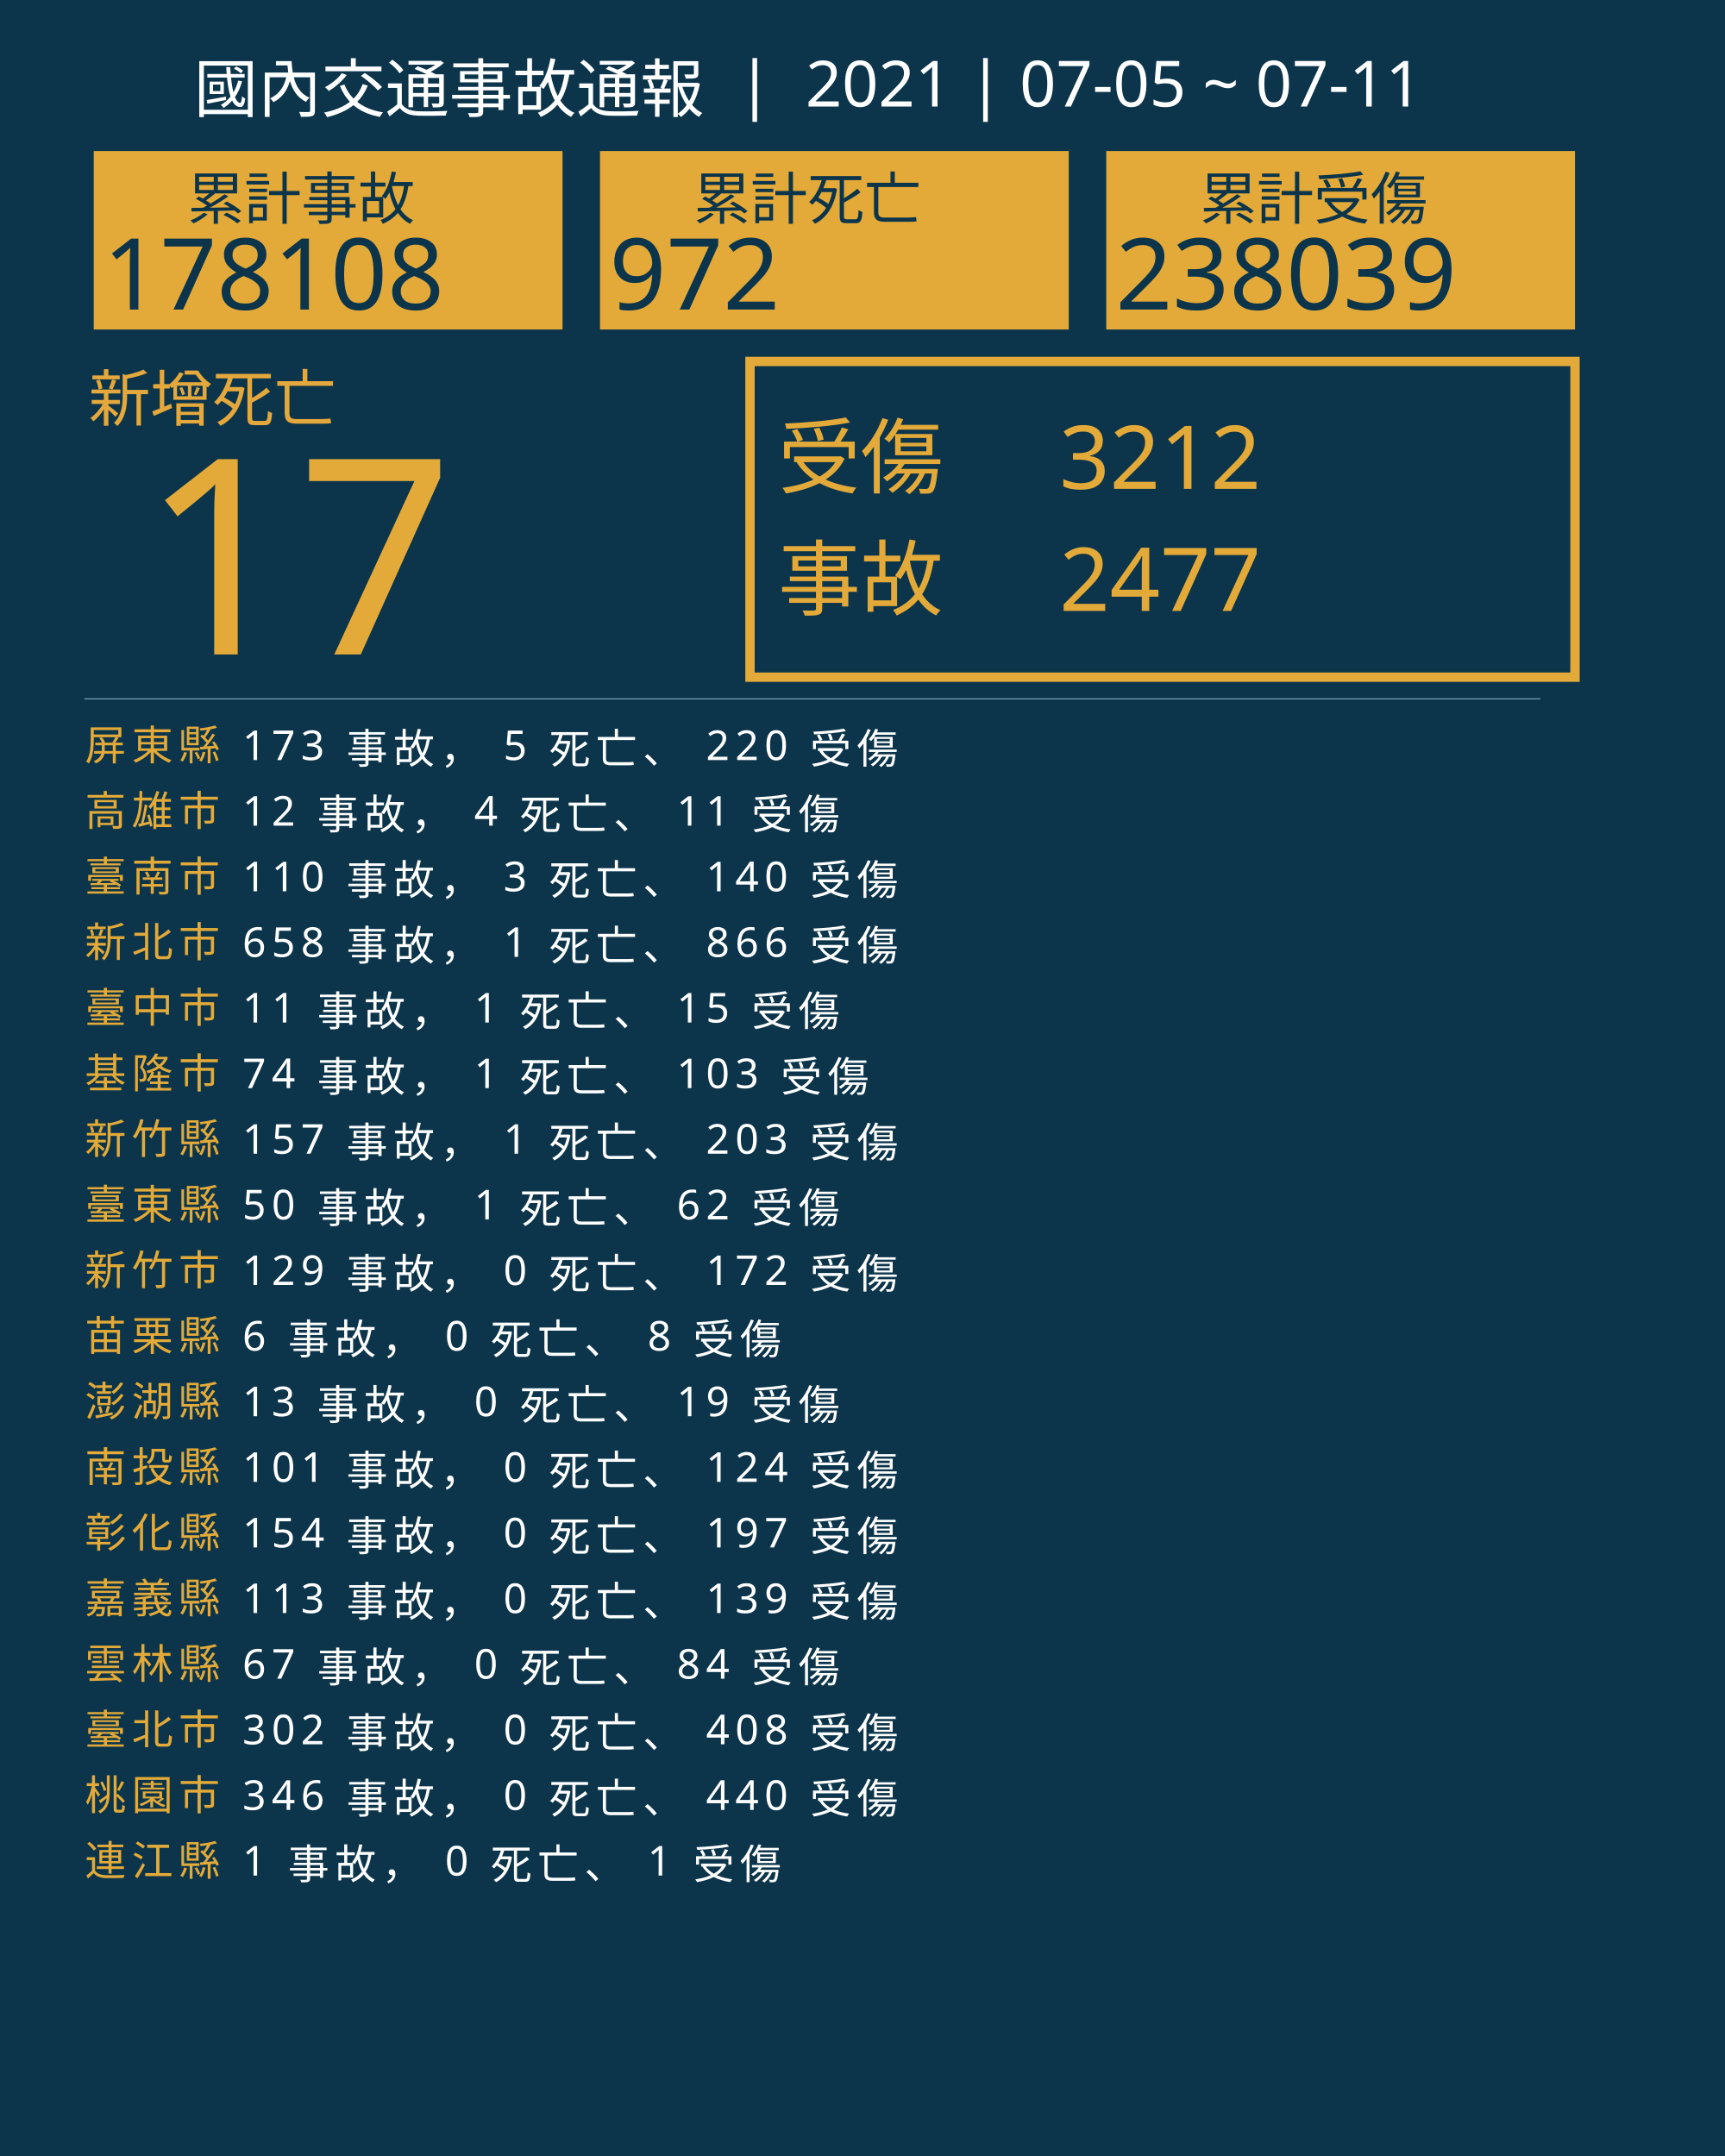
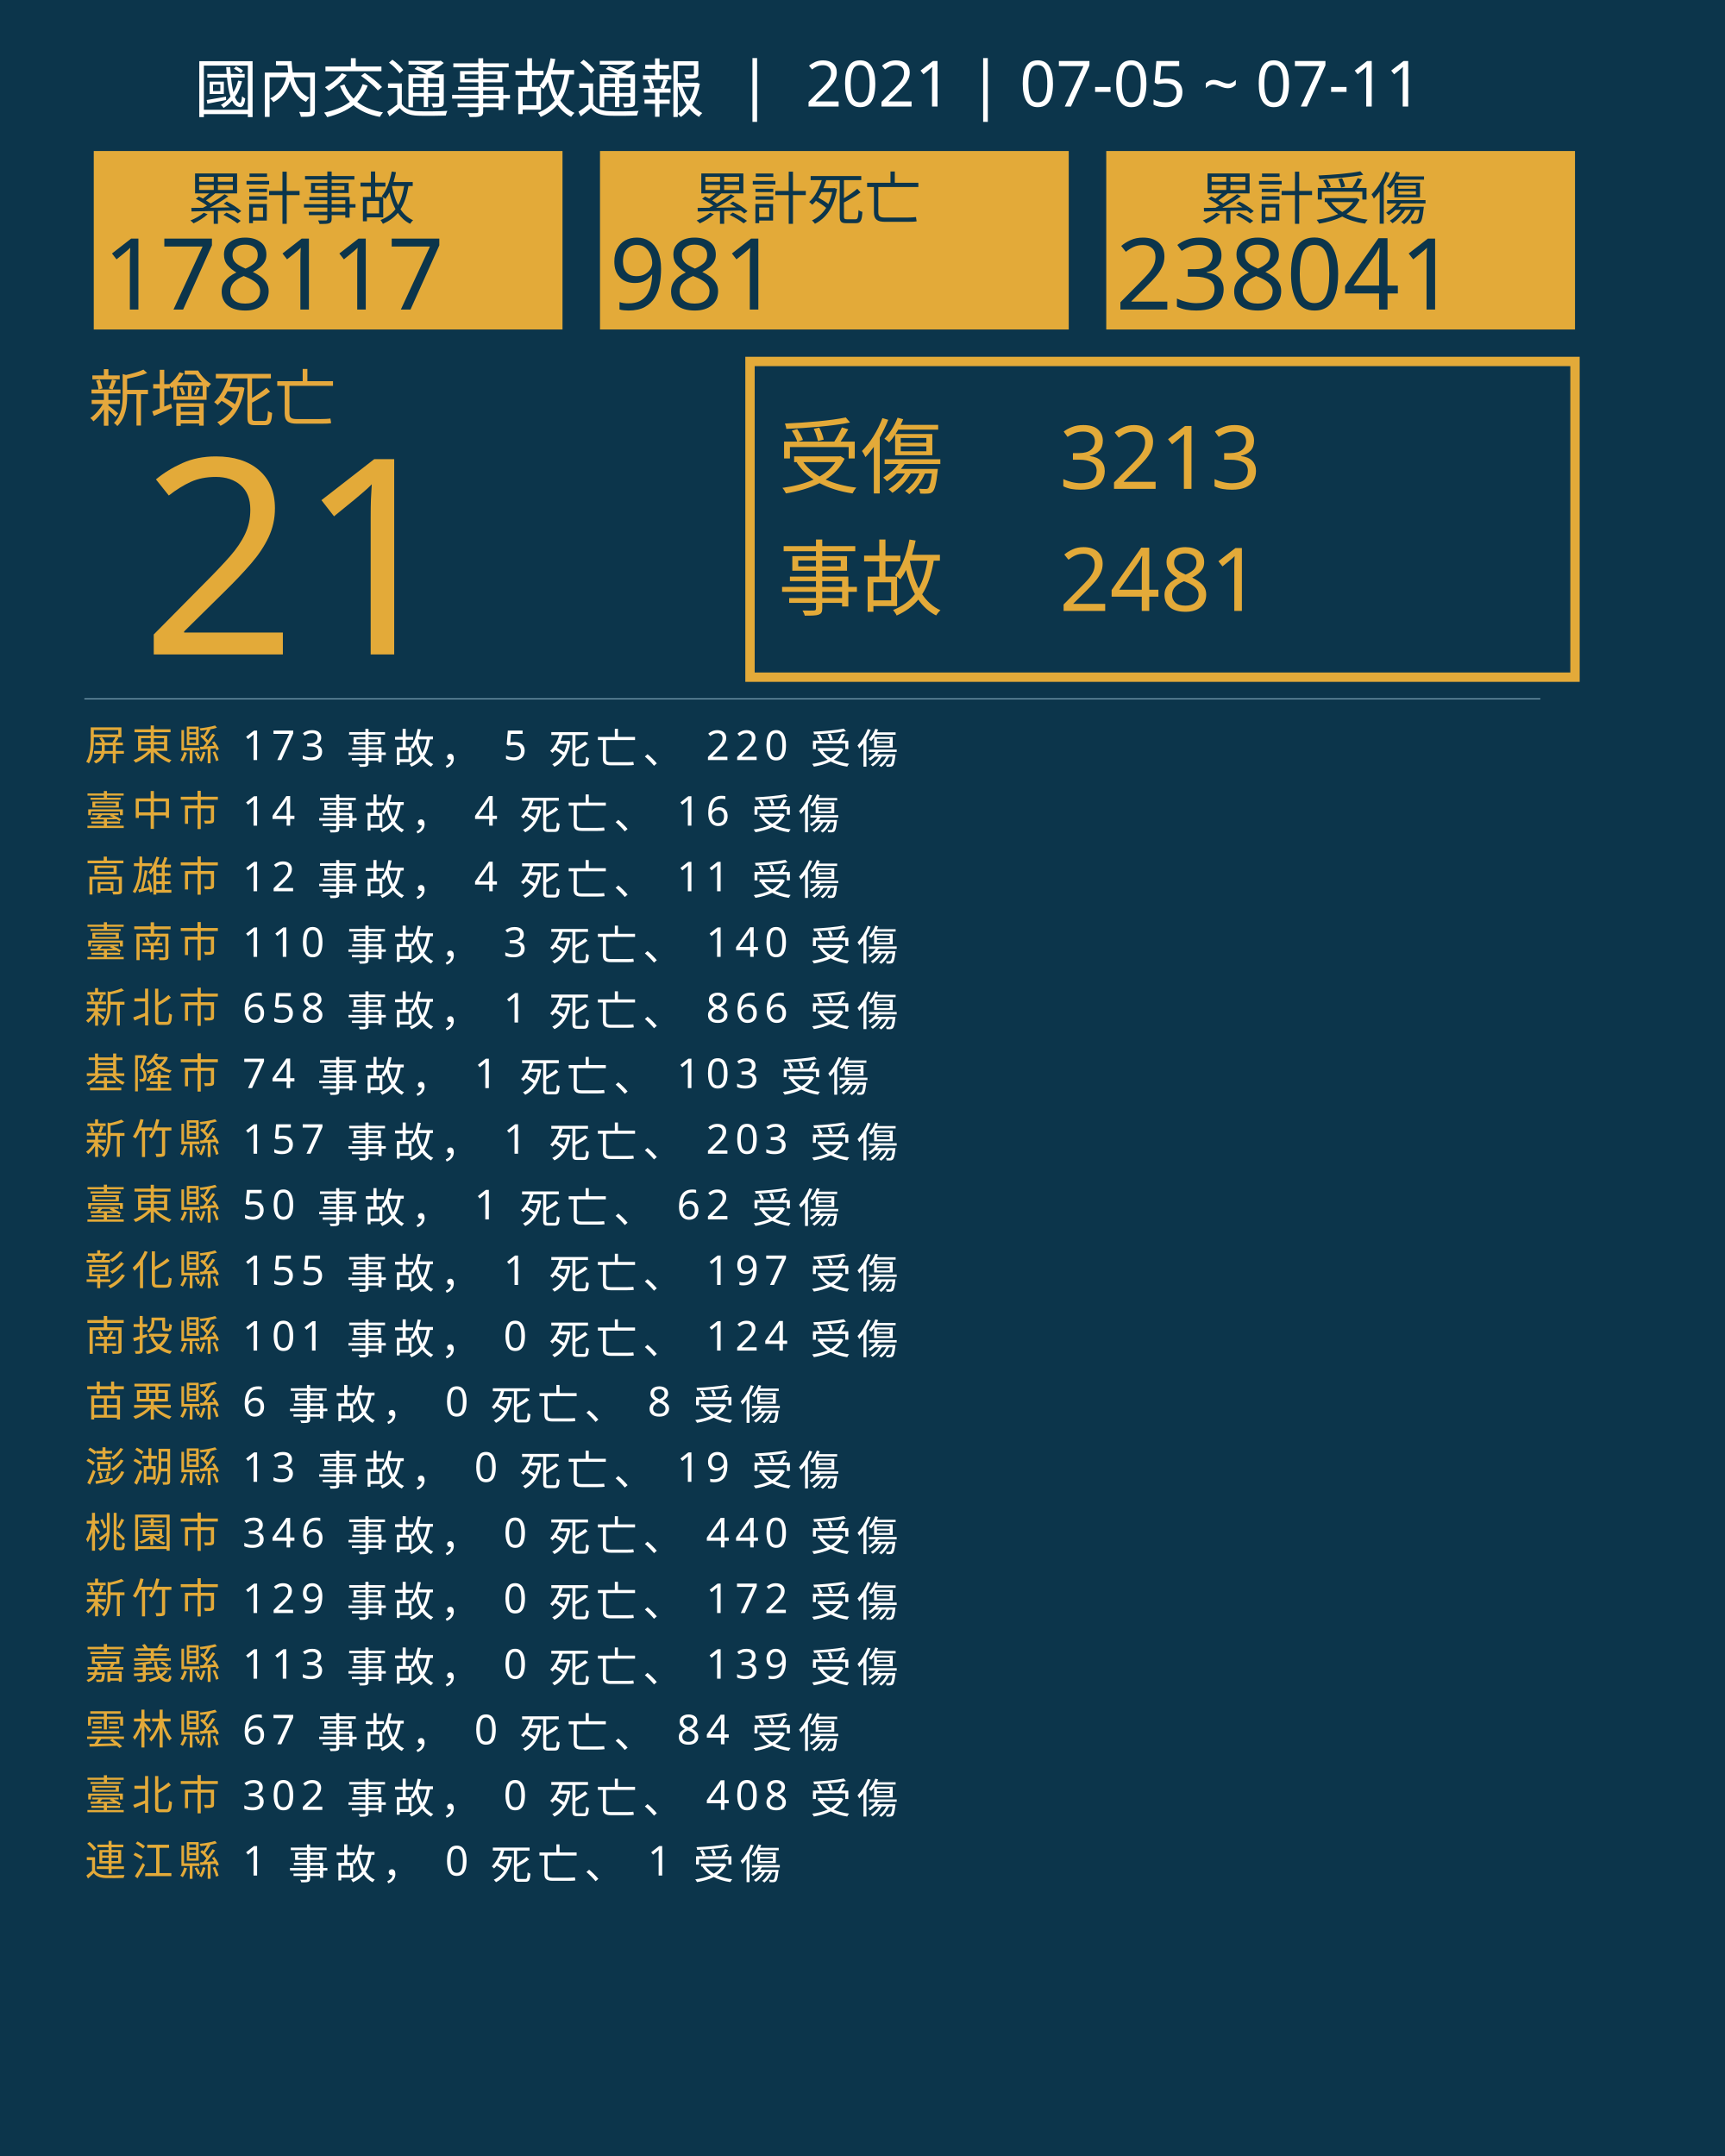
<svg xmlns="http://www.w3.org/2000/svg" version="1.1" id="圖層_1" x="0px" y="0px" viewBox="0 0 1840 2300" style="enable-background:new 0 0 1840 2300;" xml:space="preserve">
  <style type="text/css">
	.st0{fill:#0C354B;}
	.st1{fill:#E5A83D;}
	.st2{font-family:'NotoSansCJKtc-Bold-B5pc-H';}
	.st3{font-size:66px;}
	.st4{fill:#E3AA39;}
	.st5{font-family:'Arial-BoldMT';}
	.st6{font-size:291.776px;}
	.st7{fill:none;stroke:#E3AA39;stroke-miterlimit:10;stroke-width:10;}
	.st8{font-family:'NotoSansCJKtc-Light-B5pc-H';}
	.st9{font-size:88px;}
	.st10{font-family:'NotoSansCJKtc-Medium-B5pc-H';}
	.st11{font-size:94px;}
	.st12{fill:none;stroke:#8AAFC1;stroke-miterlimit:10;}
	.st13{font-size:60.649px;}
	.st14{font-size:106px;}
	.st15{fill:none;}
	.st16{font-size:44px;}
	.st17{letter-spacing:6;}
	.st18{fill:#FFFFFF;}
	.st19{letter-spacing:1;}
	.st20{font-size:68px;}
</style>
  <rect class="st0" width="1840" height="2300" />
  <text transform="matrix(1 0 0 1 94.5001 449.017)" class="st1 st2 st3">新增死亡</text>
  <g>
-     <text transform="matrix(1 0 0 1 150 698.1412)" class="st4 st5 st6">17</text>
+     <text transform="matrix(1 0 0 1 150 698.1412)" class="st4 st5 st6">21</text>
  </g>
  <g>
    <rect x="800" y="385.6" class="st7" width="880" height="336.8" />
    <g>
      <text transform="matrix(1 0 0 1 830 519.593)" class="st4 st8 st9">受傷</text>
-       <text transform="matrix(1 0 0 1 1130 521.5084)" class="st4 st10 st11">3212</text>
-       <text transform="matrix(1 0 0 1 1130 651.7274)" class="st4 st10 st11">2477</text>
+       <text transform="matrix(1 0 0 1 1130 521.5084)" class="st4 st10 st11">3213</text>
+       <text transform="matrix(1 0 0 1 1130 651.7274)" class="st4 st10 st11">2481</text>
      <text transform="matrix(1 0 0 1 830 649.4965)" class="st4 st8 st9">事故</text>
    </g>
  </g>
  <line class="st12" x1="90" y1="745.5" x2="1643" y2="745.5" />
  <g>
    <g>
      <rect x="100" y="161.1" class="st4" width="500" height="190.4" />
      <g>
        <text transform="matrix(1 0 0 1 200 233.9079)" class="st0 st10 st13">累計事故</text>
        <g>
-           <text transform="matrix(1 0 0 1 110 330.2121)" class="st0 st5 st14">178108</text>
+           <text transform="matrix(1 0 0 1 110 330.2121)" class="st0 st5 st14">178117</text>
        </g>
      </g>
    </g>
    <g>
      <rect x="640" y="161.1" class="st4" width="500" height="190.4" />
      <g>
        <text transform="matrix(1 0 0 1 740 233.908)" class="st0 st10 st13">累計死亡</text>
        <g>
-           <text transform="matrix(1 0 0 1 650 330.2122)" class="st0 st5 st14">972</text>
+           <text transform="matrix(1 0 0 1 650 330.2122)" class="st0 st5 st14">981</text>
        </g>
      </g>
    </g>
    <g>
      <rect x="1180" y="161.1" class="st4" width="500" height="190.4" />
      <g>
        <text transform="matrix(1 0 0 1 1280 233.908)" class="st0 st10 st13">累計受傷</text>
        <g>
-           <text transform="matrix(1 0 0 1 1190 330.2122)" class="st0 st5 st14">238039</text>
+           <text transform="matrix(1 0 0 1 1190 330.2122)" class="st0 st5 st14">238041</text>
        </g>
      </g>
    </g>
  </g>
  <rect x="90.6" y="772.1" class="st15" width="1141.8" height="314.8" />
  <text transform="matrix(1 0 0 1 90.5591 810.7965)">
    <tspan x="0" y="0" class="st4 st10 st16 st17">屏東縣</tspan>
    <tspan x="150.6" y="0" class="st18 st10 st16 st17"> 173 事故， 5 死亡、 220 受傷</tspan>
-     <tspan x="0" y="70" class="st4 st10 st16 st17">高雄市</tspan>
-     <tspan x="150.6" y="70" class="st18 st10 st16 st17"> 12 事故， 4 死亡、 11 受傷</tspan>
-     <tspan x="0" y="140" class="st4 st10 st16 st17">臺南市</tspan>
-     <tspan x="150.6" y="140" class="st18 st10 st16 st17"> 110 事故， 3 死亡、 140 受傷</tspan>
-     <tspan x="0" y="210" class="st4 st10 st16 st17">新北市</tspan>
-     <tspan x="150.6" y="210" class="st18 st10 st16 st17"> 658 事故， 1 死亡、 866 受傷</tspan>
-     <tspan x="0" y="280" class="st4 st10 st16 st17">臺中市</tspan>
-     <tspan x="150.6" y="280" class="st18 st10 st16 st17"> 11 事故， 1 死亡、 15 受傷</tspan>
+     <tspan x="0" y="70" class="st4 st10 st16 st17">臺中市</tspan>
+     <tspan x="150.6" y="70" class="st18 st10 st16 st17"> 14 事故， 4 死亡、 16 受傷</tspan>
+     <tspan x="0" y="140" class="st4 st10 st16 st17">高雄市</tspan>
+     <tspan x="150.6" y="140" class="st18 st10 st16 st17"> 12 事故， 4 死亡、 11 受傷</tspan>
+     <tspan x="0" y="210" class="st4 st10 st16 st17">臺南市</tspan>
+     <tspan x="150.6" y="210" class="st18 st10 st16 st17"> 110 事故， 3 死亡、 140 受傷</tspan>
+     <tspan x="0" y="280" class="st4 st10 st16 st17">新北市</tspan>
+     <tspan x="150.6" y="280" class="st18 st10 st16 st17"> 658 事故， 1 死亡、 866 受傷</tspan>
    <tspan x="0" y="350" class="st4 st10 st16 st17">基隆市</tspan>
    <tspan x="150.6" y="350" class="st18 st10 st16 st17"> 74 事故， 1 死亡、 103 受傷</tspan>
    <tspan x="0" y="420" class="st4 st10 st16 st17">新竹縣</tspan>
    <tspan x="150.6" y="420" class="st18 st10 st16 st17"> 157 事故， 1 死亡、 203 受傷</tspan>
    <tspan x="0" y="490" class="st4 st10 st16 st17">臺東縣</tspan>
    <tspan x="150.6" y="490" class="st18 st10 st16 st17"> 50 事故， 1 死亡、 62 受傷</tspan>
-     <tspan x="0" y="560" class="st4 st10 st16 st17">新竹市</tspan>
-     <tspan x="150.6" y="560" class="st18 st10 st16 st17"> 129 事故， 0 死亡、 172 受傷</tspan>
-     <tspan x="0" y="630" class="st4 st10 st16 st17">苗栗縣</tspan>
-     <tspan x="150.6" y="630" class="st18 st10 st16 st17"> 6 事故， 0 死亡、 8 受傷</tspan>
-     <tspan x="0" y="700" class="st4 st10 st16 st17">澎湖縣</tspan>
-     <tspan x="150.6" y="700" class="st18 st10 st16 st17"> 13 事故， 0 死亡、 19 受傷</tspan>
-     <tspan x="0" y="770" class="st4 st10 st16 st17">南投縣</tspan>
-     <tspan x="150.6" y="770" class="st18 st10 st16 st17"> 101 事故， 0 死亡、 124 受傷</tspan>
-     <tspan x="0" y="840" class="st4 st10 st16 st17">彰化縣</tspan>
-     <tspan x="150.6" y="840" class="st18 st10 st16 st17"> 154 事故， 0 死亡、 197 受傷</tspan>
-     <tspan x="0" y="910" class="st4 st10 st16 st17">嘉義縣</tspan>
-     <tspan x="150.6" y="910" class="st18 st10 st16 st17"> 113 事故， 0 死亡、 139 受傷</tspan>
-     <tspan x="0" y="980" class="st4 st10 st16 st17">雲林縣</tspan>
-     <tspan x="150.6" y="980" class="st18 st10 st16 st17"> 67 事故， 0 死亡、 84 受傷</tspan>
-     <tspan x="0" y="1050" class="st4 st10 st16 st17">臺北市</tspan>
-     <tspan x="150.6" y="1050" class="st18 st10 st16 st17"> 302 事故， 0 死亡、 408 受傷</tspan>
-     <tspan x="0" y="1120" class="st4 st10 st16 st17">桃園市</tspan>
-     <tspan x="150.6" y="1120" class="st18 st10 st16 st17"> 346 事故， 0 死亡、 440 受傷</tspan>
+     <tspan x="0" y="560" class="st4 st10 st16 st17">彰化縣</tspan>
+     <tspan x="150.6" y="560" class="st18 st10 st16 st17"> 155 事故， 1 死亡、 197 受傷</tspan>
+     <tspan x="0" y="630" class="st4 st10 st16 st17">南投縣</tspan>
+     <tspan x="150.6" y="630" class="st18 st10 st16 st17"> 101 事故， 0 死亡、 124 受傷</tspan>
+     <tspan x="0" y="700" class="st4 st10 st16 st17">苗栗縣</tspan>
+     <tspan x="150.6" y="700" class="st18 st10 st16 st17"> 6 事故， 0 死亡、 8 受傷</tspan>
+     <tspan x="0" y="770" class="st4 st10 st16 st17">澎湖縣</tspan>
+     <tspan x="150.6" y="770" class="st18 st10 st16 st17"> 13 事故， 0 死亡、 19 受傷</tspan>
+     <tspan x="0" y="840" class="st4 st10 st16 st17">桃園市</tspan>
+     <tspan x="150.6" y="840" class="st18 st10 st16 st17"> 346 事故， 0 死亡、 440 受傷</tspan>
+     <tspan x="0" y="910" class="st4 st10 st16 st17">新竹市</tspan>
+     <tspan x="150.6" y="910" class="st18 st10 st16 st17"> 129 事故， 0 死亡、 172 受傷</tspan>
+     <tspan x="0" y="980" class="st4 st10 st16 st17">嘉義縣</tspan>
+     <tspan x="150.6" y="980" class="st18 st10 st16 st17"> 113 事故， 0 死亡、 139 受傷</tspan>
+     <tspan x="0" y="1050" class="st4 st10 st16 st17">雲林縣</tspan>
+     <tspan x="150.6" y="1050" class="st18 st10 st16 st17"> 67 事故， 0 死亡、 84 受傷</tspan>
+     <tspan x="0" y="1120" class="st4 st10 st16 st17">臺北市</tspan>
+     <tspan x="150.6" y="1120" class="st18 st10 st16 st17"> 302 事故， 0 死亡、 408 受傷</tspan>
    <tspan x="0" y="1190" class="st4 st10 st16 st17">連江縣</tspan>
    <tspan x="150.6" y="1190" class="st18 st10 st16 st17"> 1 事故， 0 死亡、 1 受傷</tspan>
  </text>
  <text transform="matrix(1 0 0 1 207 119.2712)" class="st18 st8 st20">國內交通事故通報  |  2021 | 07-05 ~ 07-11</text>
</svg>
